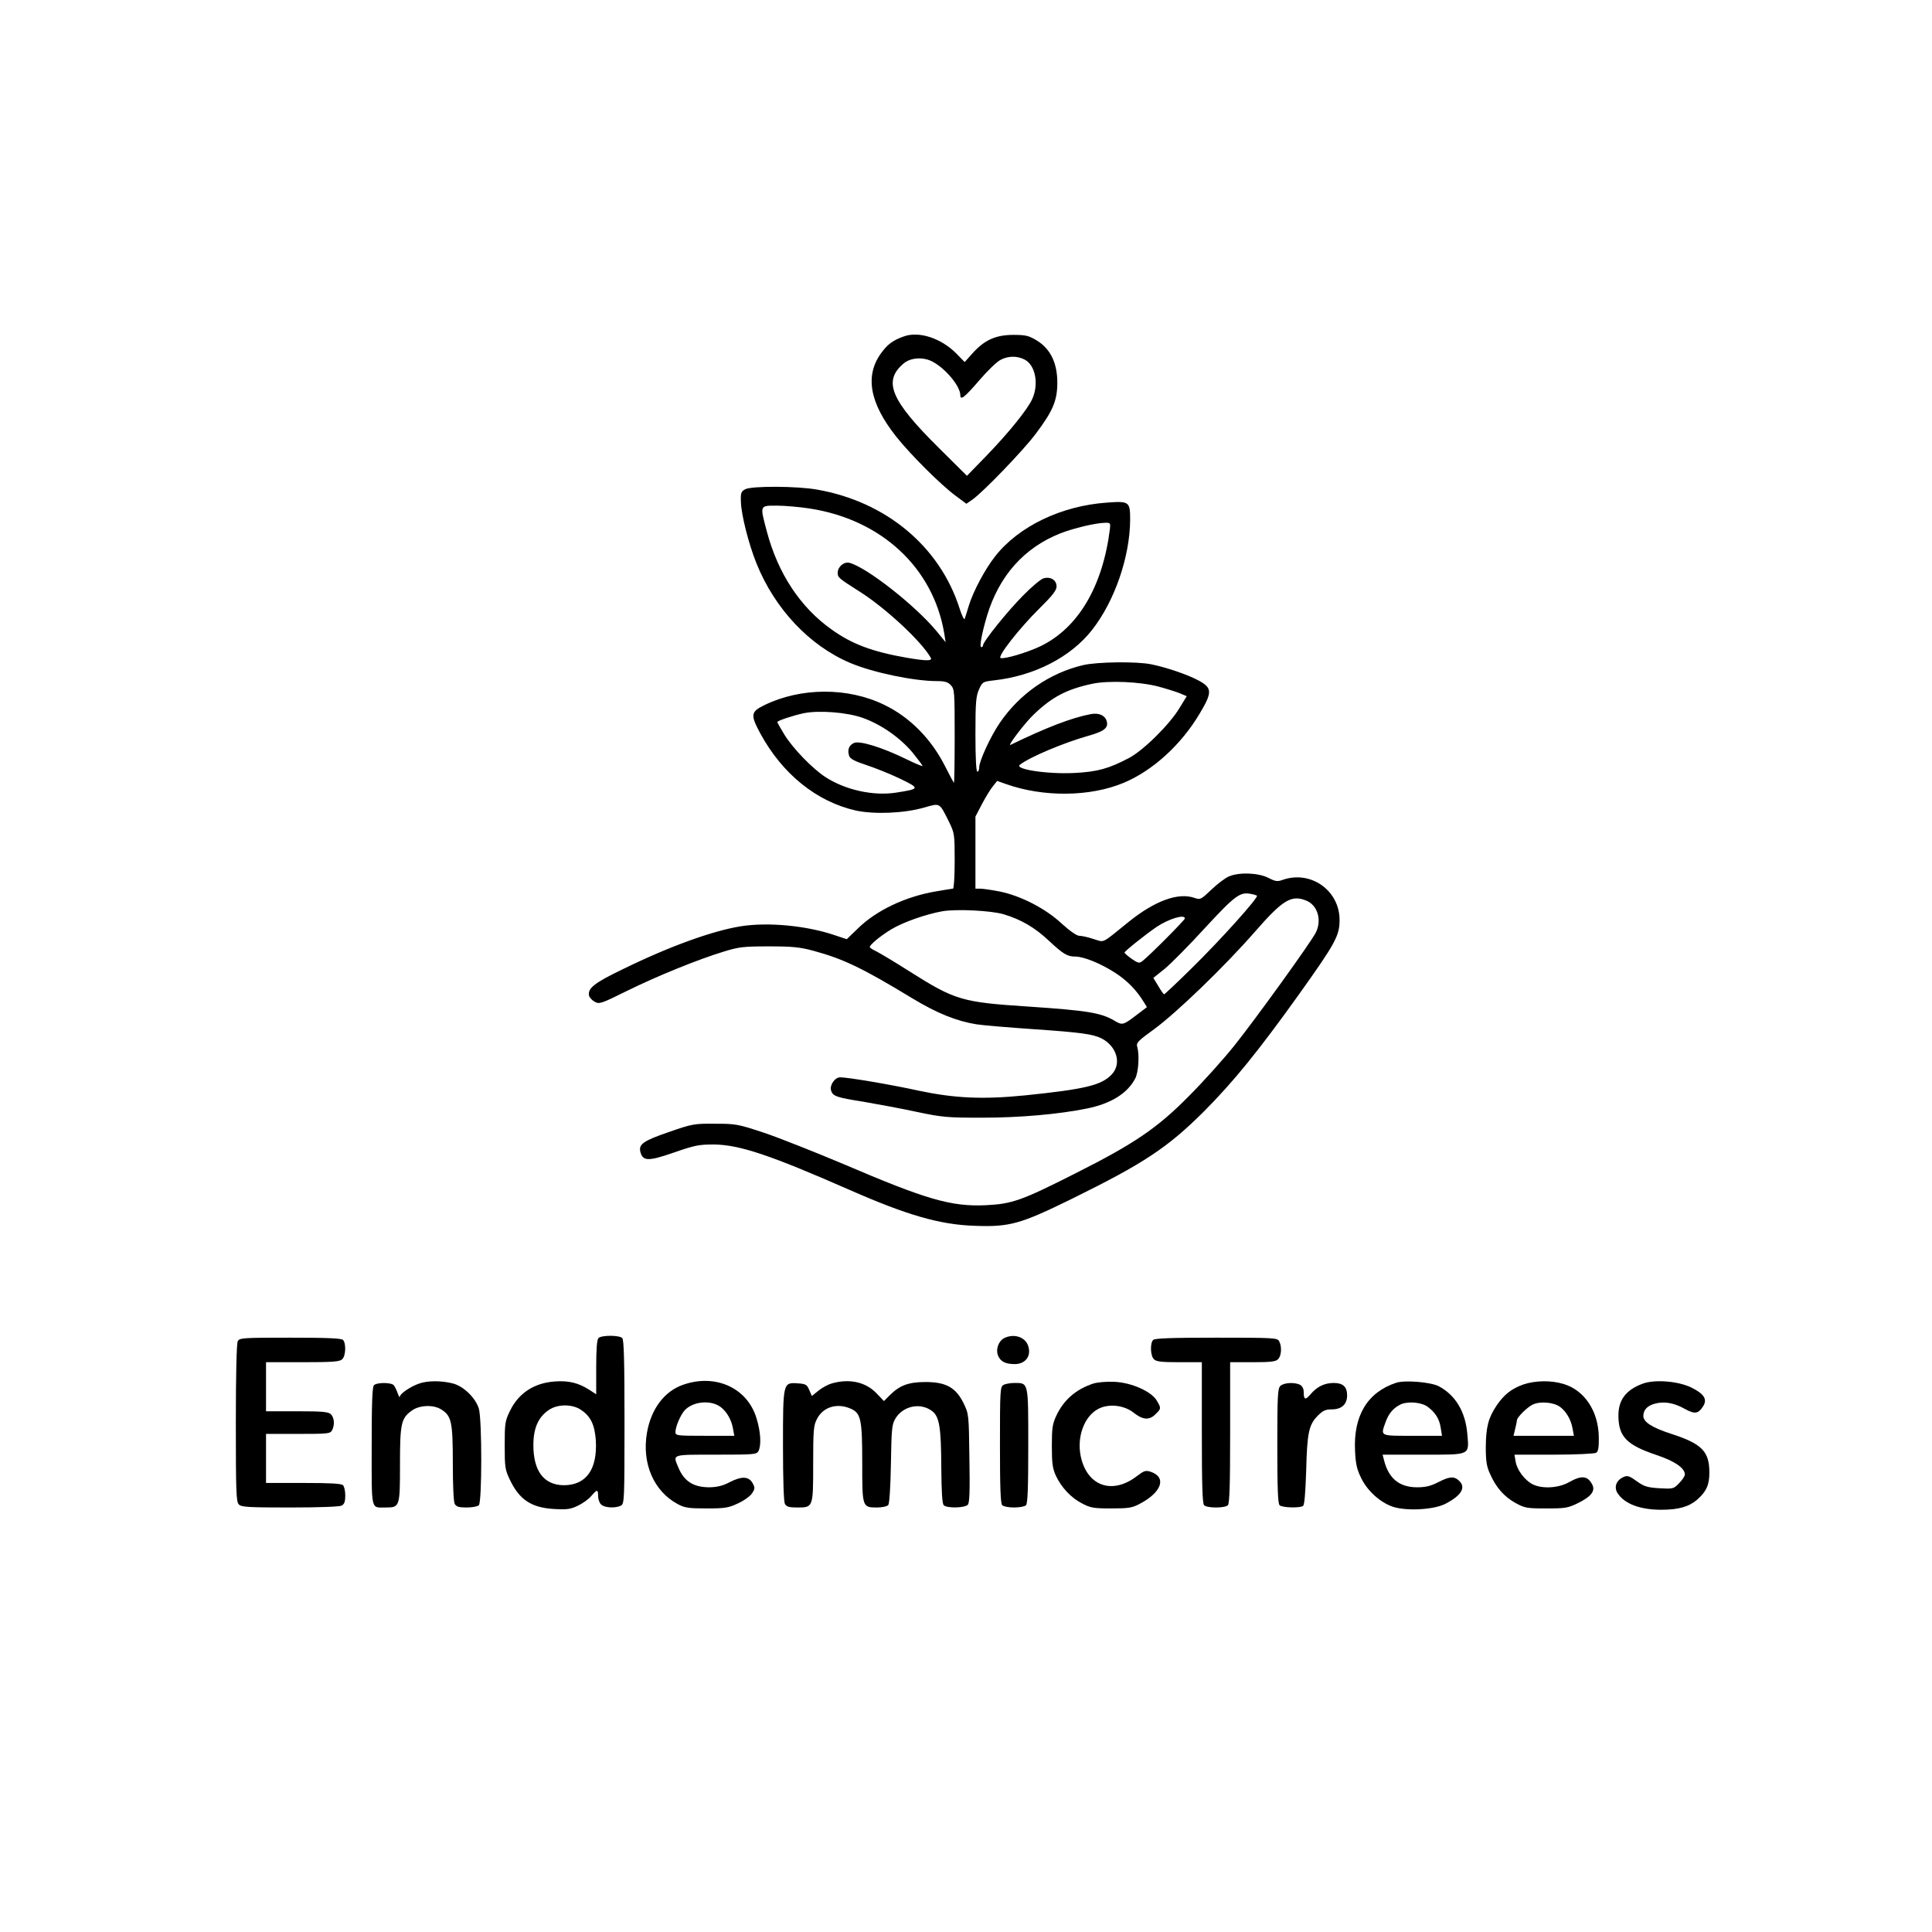
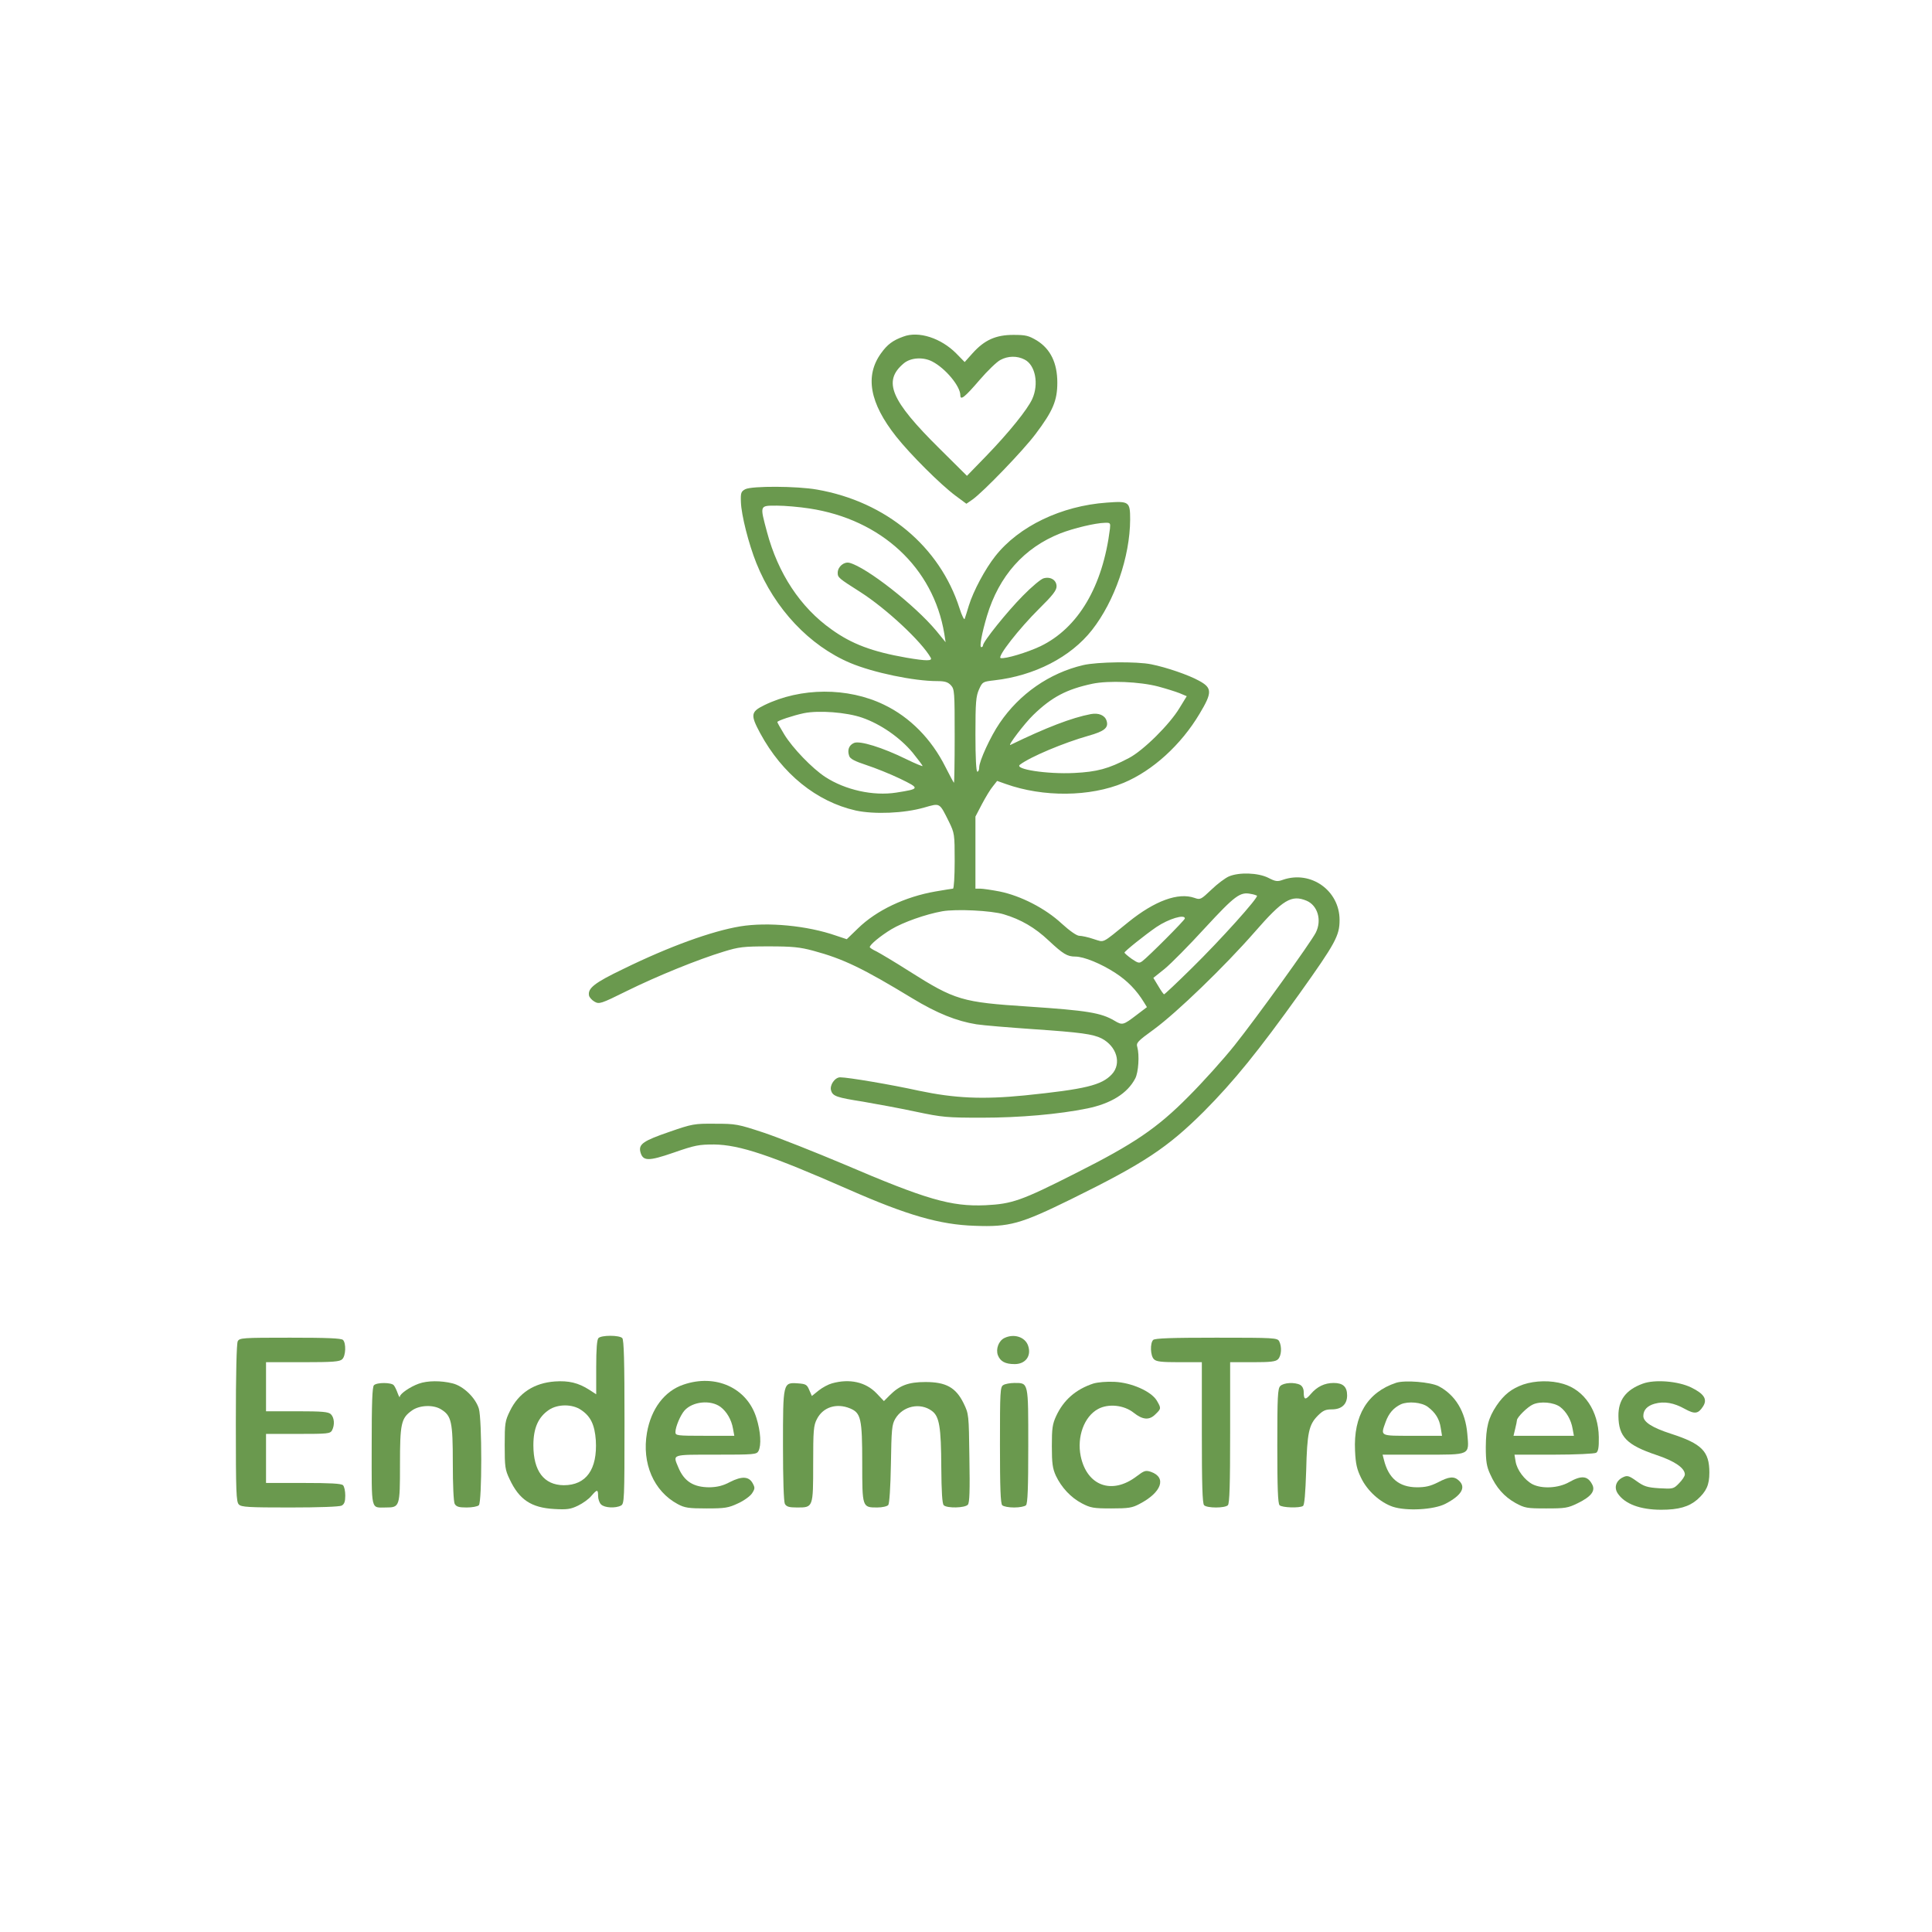
<svg xmlns="http://www.w3.org/2000/svg" version="1.0" width="1024pt" height="1024pt" viewBox="0 0 1024 1024" preserveAspectRatio="xMidYMid meet">
-   <g transform="translate(0,1024) scale(0.1,-0.1)" fill="#000000" stroke="none">
+   <g transform="translate(0,1024) scale(0.1,-0.1)" fill="#6A994E" stroke="none">
    <path d="M4788 8456 c-56 -20 -85 -42 -118 -88 -87 -120 -61 -264 80 -442 76 -96 237 -256 314 -313 l58 -43 32 22 c57 40 271 262 335 348 92 122 115 177 115 272 0 104 -36 178 -108 223 -44 26 -58 30 -125 30 -93 0 -153 -27 -216 -97 l-42 -47 -44 45 c-81 82 -200 121 -281 90z m643 -122 c57 -29 76 -130 40 -209 -25 -55 -123 -177 -244 -302 l-102 -105 -145 144 c-260 257 -302 358 -190 452 37 31 103 35 151 10 70 -36 149 -131 149 -179 0 -29 23 -11 102 81 42 49 92 97 110 106 40 22 89 23 129 2z" />
    <path d="M3950 7647 c-22 -12 -25 -19 -23 -68 2 -68 41 -222 82 -324 97 -242 282 -438 498 -529 121 -51 337 -96 460 -96 41 0 57 -5 73 -22 19 -21 20 -34 20 -272 0 -137 -2 -247 -4 -245 -3 3 -23 41 -45 84 -74 148 -188 264 -326 330 -192 93 -441 92 -635 -3 -71 -35 -73 -51 -21 -148 117 -216 299 -363 507 -410 98 -21 256 -15 363 16 85 24 79 28 131 -76 29 -60 30 -65 30 -208 0 -80 -4 -146 -9 -146 -4 0 -46 -7 -93 -15 -161 -28 -313 -100 -411 -196 l-59 -57 -57 19 c-152 53 -361 73 -508 49 -150 -25 -375 -106 -620 -226 -152 -73 -189 -102 -181 -141 2 -9 15 -24 29 -32 25 -14 33 -12 170 56 162 80 379 168 514 209 81 25 105 28 240 28 125 0 164 -4 235 -23 160 -43 263 -93 525 -252 132 -80 235 -121 340 -138 39 -6 175 -17 304 -26 250 -17 314 -26 360 -49 80 -42 107 -133 54 -190 -54 -58 -140 -79 -463 -112 -222 -22 -370 -15 -560 25 -145 32 -375 71 -417 71 -28 0 -57 -42 -48 -70 9 -30 29 -37 169 -59 70 -12 195 -35 279 -53 142 -30 166 -32 352 -32 199 0 406 18 558 49 126 26 213 80 254 159 17 32 23 123 11 166 -7 23 1 31 89 95 120 88 373 332 533 515 150 172 195 199 275 166 59 -25 82 -103 49 -169 -27 -53 -316 -454 -431 -598 -59 -74 -168 -195 -243 -270 -167 -169 -290 -252 -598 -407 -290 -147 -338 -163 -479 -170 -183 -8 -315 31 -752 218 -152 64 -341 139 -421 166 -139 46 -150 48 -260 48 -110 1 -121 -1 -242 -43 -137 -47 -164 -65 -154 -106 13 -50 41 -51 177 -4 112 39 133 43 214 43 136 -2 297 -56 714 -239 309 -136 482 -186 667 -192 185 -7 242 9 513 142 386 190 509 272 702 464 158 159 288 319 507 625 191 268 212 307 212 390 0 156 -152 264 -300 213 -30 -11 -40 -9 -79 11 -53 26 -152 30 -207 7 -19 -8 -61 -39 -93 -70 -56 -53 -59 -55 -90 -44 -86 30 -210 -15 -350 -128 -147 -119 -125 -108 -185 -90 -29 10 -63 17 -75 17 -14 0 -50 25 -94 65 -86 80 -216 147 -329 170 -42 8 -89 15 -103 15 l-25 0 0 191 0 191 35 67 c19 36 45 79 58 94 l22 28 45 -16 c199 -71 447 -69 626 6 153 64 304 201 402 366 68 113 67 137 -3 175 -56 31 -173 71 -253 87 -78 16 -286 13 -360 -4 -180 -42 -339 -153 -444 -308 -48 -70 -108 -201 -108 -234 0 -13 -4 -23 -10 -23 -6 0 -10 72 -10 198 0 171 3 202 19 238 18 40 20 41 80 48 214 24 406 123 519 267 120 153 201 388 202 585 0 95 -5 99 -124 90 -240 -17 -466 -125 -591 -284 -53 -67 -116 -184 -140 -262 -9 -30 -19 -62 -22 -70 -2 -8 -15 17 -27 55 -105 329 -390 566 -755 630 -106 19 -346 20 -381 2z m340 -102 c381 -58 657 -314 715 -664 l7 -45 -49 60 c-114 137 -371 338 -461 361 -29 7 -62 -21 -62 -53 0 -25 5 -29 120 -102 139 -89 325 -263 373 -348 10 -18 -22 -18 -128 0 -183 32 -291 73 -398 150 -165 117 -283 296 -342 517 -38 143 -40 139 53 139 42 0 120 -7 172 -15z m1593 -107 c-38 -306 -168 -526 -368 -623 -72 -34 -186 -68 -211 -63 -21 5 97 156 205 263 70 69 91 96 91 117 0 33 -31 53 -68 43 -14 -3 -64 -45 -111 -93 -83 -84 -211 -243 -211 -263 0 -5 -4 -9 -9 -9 -11 0 3 74 30 165 64 213 197 362 389 438 69 27 185 55 236 56 29 1 30 -1 27 -31z m257 -837 c41 -11 92 -27 112 -35 l38 -16 -38 -62 c-52 -87 -192 -226 -269 -266 -108 -57 -169 -73 -290 -79 -143 -7 -320 20 -287 44 55 42 232 116 362 153 86 24 109 43 97 80 -9 29 -42 43 -84 35 -100 -19 -236 -71 -425 -163 -20 -10 76 116 121 159 98 95 177 136 313 165 86 18 252 11 350 -15z m-1570 -165 c98 -34 200 -105 267 -185 29 -36 53 -68 53 -71 0 -3 -39 13 -86 36 -126 62 -248 100 -278 86 -27 -12 -36 -38 -25 -69 5 -15 30 -28 91 -48 46 -15 126 -47 178 -72 107 -52 107 -54 -20 -74 -122 -19 -270 14 -376 83 -69 45 -173 153 -217 225 -20 33 -37 63 -37 66 0 7 84 35 141 47 78 16 226 5 309 -24z m2092 -943 c12 -7 -194 -236 -346 -385 -77 -76 -143 -138 -146 -138 -3 0 -17 20 -31 44 l-26 43 60 48 c33 27 129 124 214 217 159 172 186 192 243 180 14 -2 28 -7 32 -9z m-1342 -99 c91 -27 166 -71 237 -138 78 -73 100 -86 142 -86 46 0 138 -38 213 -87 63 -41 111 -90 151 -155 l16 -26 -54 -41 c-72 -55 -76 -56 -118 -31 -71 42 -143 54 -457 75 -352 23 -387 33 -632 188 -75 48 -153 94 -172 104 -20 9 -36 20 -36 23 0 13 57 60 115 95 62 37 180 79 269 95 73 13 261 4 326 -16z m960 -22 c0 -9 -194 -203 -225 -226 -17 -13 -23 -11 -57 12 -21 15 -38 30 -38 33 0 7 110 95 170 136 64 43 150 69 150 45z" />
    <path d="M3172 3148 c-8 -8 -12 -57 -12 -155 l0 -143 -37 24 c-58 37 -109 49 -182 44 -110 -8 -192 -61 -238 -156 -26 -53 -28 -65 -28 -182 0 -114 2 -130 26 -180 51 -109 115 -151 236 -158 69 -4 88 -1 127 18 25 12 57 35 70 51 31 36 36 36 36 0 0 -16 7 -37 16 -45 18 -18 76 -21 105 -6 18 10 19 26 19 443 0 324 -3 436 -12 445 -16 16 -110 16 -126 0z m-92 -381 c51 -34 72 -79 78 -161 9 -154 -51 -238 -170 -238 -105 1 -161 75 -161 212 0 91 26 149 82 187 47 32 125 32 171 0z" />
    <path d="M5323 3148 c-30 -15 -46 -58 -34 -91 13 -33 39 -47 89 -47 58 0 90 44 71 98 -16 46 -75 65 -126 40z" />
    <path d="M1260 3131 c-6 -13 -10 -168 -10 -435 0 -364 2 -417 16 -430 13 -14 52 -16 270 -16 157 0 263 4 275 10 14 8 19 21 19 53 0 24 -5 48 -12 55 -9 9 -69 12 -210 12 l-198 0 0 130 0 130 170 0 c157 0 170 1 180 19 15 29 12 67 -6 85 -13 13 -44 16 -180 16 l-164 0 0 130 0 130 194 0 c164 0 197 3 210 16 19 18 21 85 4 102 -9 9 -85 12 -280 12 -254 0 -268 -1 -278 -19z" />
    <path d="M6112 3138 c-17 -17 -15 -84 4 -102 12 -13 40 -16 135 -16 l119 0 0 -373 c0 -277 3 -376 12 -385 16 -16 110 -16 126 0 9 9 12 108 12 385 l0 373 119 0 c95 0 123 3 135 16 18 18 21 66 6 95 -10 18 -25 19 -333 19 -238 0 -326 -3 -335 -12z" />
    <path d="M2219 2906 c-45 -16 -99 -53 -100 -69 0 -7 -5 2 -11 18 -6 17 -15 36 -21 43 -12 15 -89 16 -105 0 -9 -9 -12 -95 -12 -324 0 -349 -6 -324 75 -324 74 0 75 4 75 228 0 216 6 245 62 285 40 30 115 33 156 7 55 -34 62 -65 62 -285 0 -116 4 -204 10 -216 9 -15 22 -19 63 -19 29 0 58 5 65 12 17 17 17 455 0 512 -18 58 -82 120 -140 134 -60 15 -133 15 -179 -2z" />
    <path d="M3622 2901 c-100 -34 -171 -128 -193 -255 -28 -162 36 -310 163 -378 37 -20 58 -23 153 -23 98 0 116 3 167 27 31 14 64 38 74 53 16 25 16 30 3 54 -20 36 -57 38 -120 6 -37 -20 -68 -27 -108 -28 -85 0 -135 31 -166 106 -29 70 -39 67 200 67 202 0 215 1 225 19 16 31 12 103 -11 176 -49 159 -216 235 -387 176z m197 -118 c33 -25 58 -68 66 -115 l7 -38 -156 0 c-150 0 -156 1 -156 20 0 27 26 89 48 114 43 48 138 58 191 19z" />
    <path d="M4410 2908 c-19 -5 -51 -22 -71 -38 l-36 -29 -14 32 c-12 29 -19 32 -61 35 -78 5 -78 5 -78 -331 0 -180 4 -296 10 -308 9 -15 22 -19 65 -19 85 0 85 -1 85 231 0 178 2 204 20 238 32 63 104 86 176 56 57 -24 64 -54 64 -289 0 -235 0 -236 79 -236 27 0 53 6 59 13 6 7 12 94 14 217 3 184 5 209 23 240 40 68 132 88 194 42 40 -29 49 -86 50 -297 1 -134 5 -195 13 -203 17 -17 113 -15 128 3 9 11 11 75 8 247 -3 232 -3 233 -31 291 -41 83 -93 112 -202 112 -90 0 -137 -18 -189 -70 l-31 -31 -40 42 c-57 59 -142 78 -235 52z" />
    <path d="M5795 2907 c-94 -31 -158 -88 -197 -172 -20 -43 -23 -66 -23 -160 0 -91 4 -118 21 -156 30 -63 79 -116 138 -147 46 -24 61 -27 156 -27 91 0 111 3 150 24 117 61 145 140 60 170 -28 9 -35 7 -76 -24 -130 -99 -263 -51 -296 107 -21 102 18 210 92 250 55 30 138 21 189 -20 48 -38 83 -41 116 -7 30 29 30 31 6 72 -30 49 -134 95 -224 99 -42 2 -88 -2 -112 -9z" />
    <path d="M7400 2911 c-152 -50 -227 -174 -218 -360 3 -70 10 -99 32 -144 33 -69 101 -130 168 -153 73 -24 217 -16 278 15 87 45 112 88 72 124 -26 24 -52 21 -111 -10 -40 -20 -66 -26 -112 -26 -94 1 -150 48 -174 146 l-7 27 216 0 c253 0 243 -5 233 111 -10 117 -63 205 -152 252 -44 22 -179 33 -225 18z m168 -128 c40 -30 61 -64 68 -110 l7 -43 -157 0 c-175 0 -169 -3 -142 73 17 47 42 75 81 94 39 17 110 11 143 -14z" />
    <path d="M8074 2902 c-62 -22 -102 -53 -142 -112 -44 -66 -56 -114 -57 -220 0 -77 5 -104 23 -143 32 -72 74 -119 134 -153 50 -27 60 -29 163 -29 101 0 115 2 168 28 71 35 94 65 76 99 -24 46 -56 50 -123 12 -57 -32 -143 -36 -193 -11 -42 22 -83 76 -90 121 l-6 36 209 0 c115 0 216 5 224 10 11 7 15 28 14 83 -2 138 -76 249 -188 282 -66 20 -149 18 -212 -3z m195 -119 c33 -25 58 -68 66 -115 l7 -38 -160 0 -160 0 9 38 c5 20 9 40 9 44 0 16 57 72 85 84 39 18 110 12 144 -13z" />
    <path d="M8706 2906 c-89 -33 -129 -87 -128 -171 1 -110 44 -154 202 -207 96 -32 150 -69 150 -103 0 -9 -14 -30 -31 -47 -29 -30 -32 -30 -105 -26 -64 4 -81 10 -120 38 -39 28 -49 31 -70 21 -38 -17 -51 -54 -30 -86 37 -56 119 -87 231 -87 92 0 147 16 191 54 48 43 64 77 64 143 0 113 -40 153 -204 206 -99 32 -146 62 -146 94 0 32 21 54 60 65 51 14 102 5 161 -28 51 -28 70 -26 95 13 25 38 7 67 -62 101 -70 34 -194 44 -258 20z" />
    <path d="M5318 2899 c-17 -9 -18 -35 -18 -317 0 -226 3 -311 12 -320 7 -7 35 -12 63 -12 28 0 56 5 63 12 9 9 12 93 12 314 0 341 2 334 -73 334 -23 0 -50 -5 -59 -11z" />
    <path d="M6786 2894 c-14 -13 -16 -56 -16 -318 0 -221 3 -305 12 -314 13 -13 106 -16 124 -4 8 4 13 68 17 187 5 201 14 244 62 292 27 27 41 33 74 33 52 0 81 27 81 74 0 46 -22 66 -71 66 -48 0 -88 -19 -122 -59 -28 -33 -37 -31 -37 10 0 18 -7 32 -19 39 -29 15 -87 12 -105 -6z" />
  </g>
</svg>
